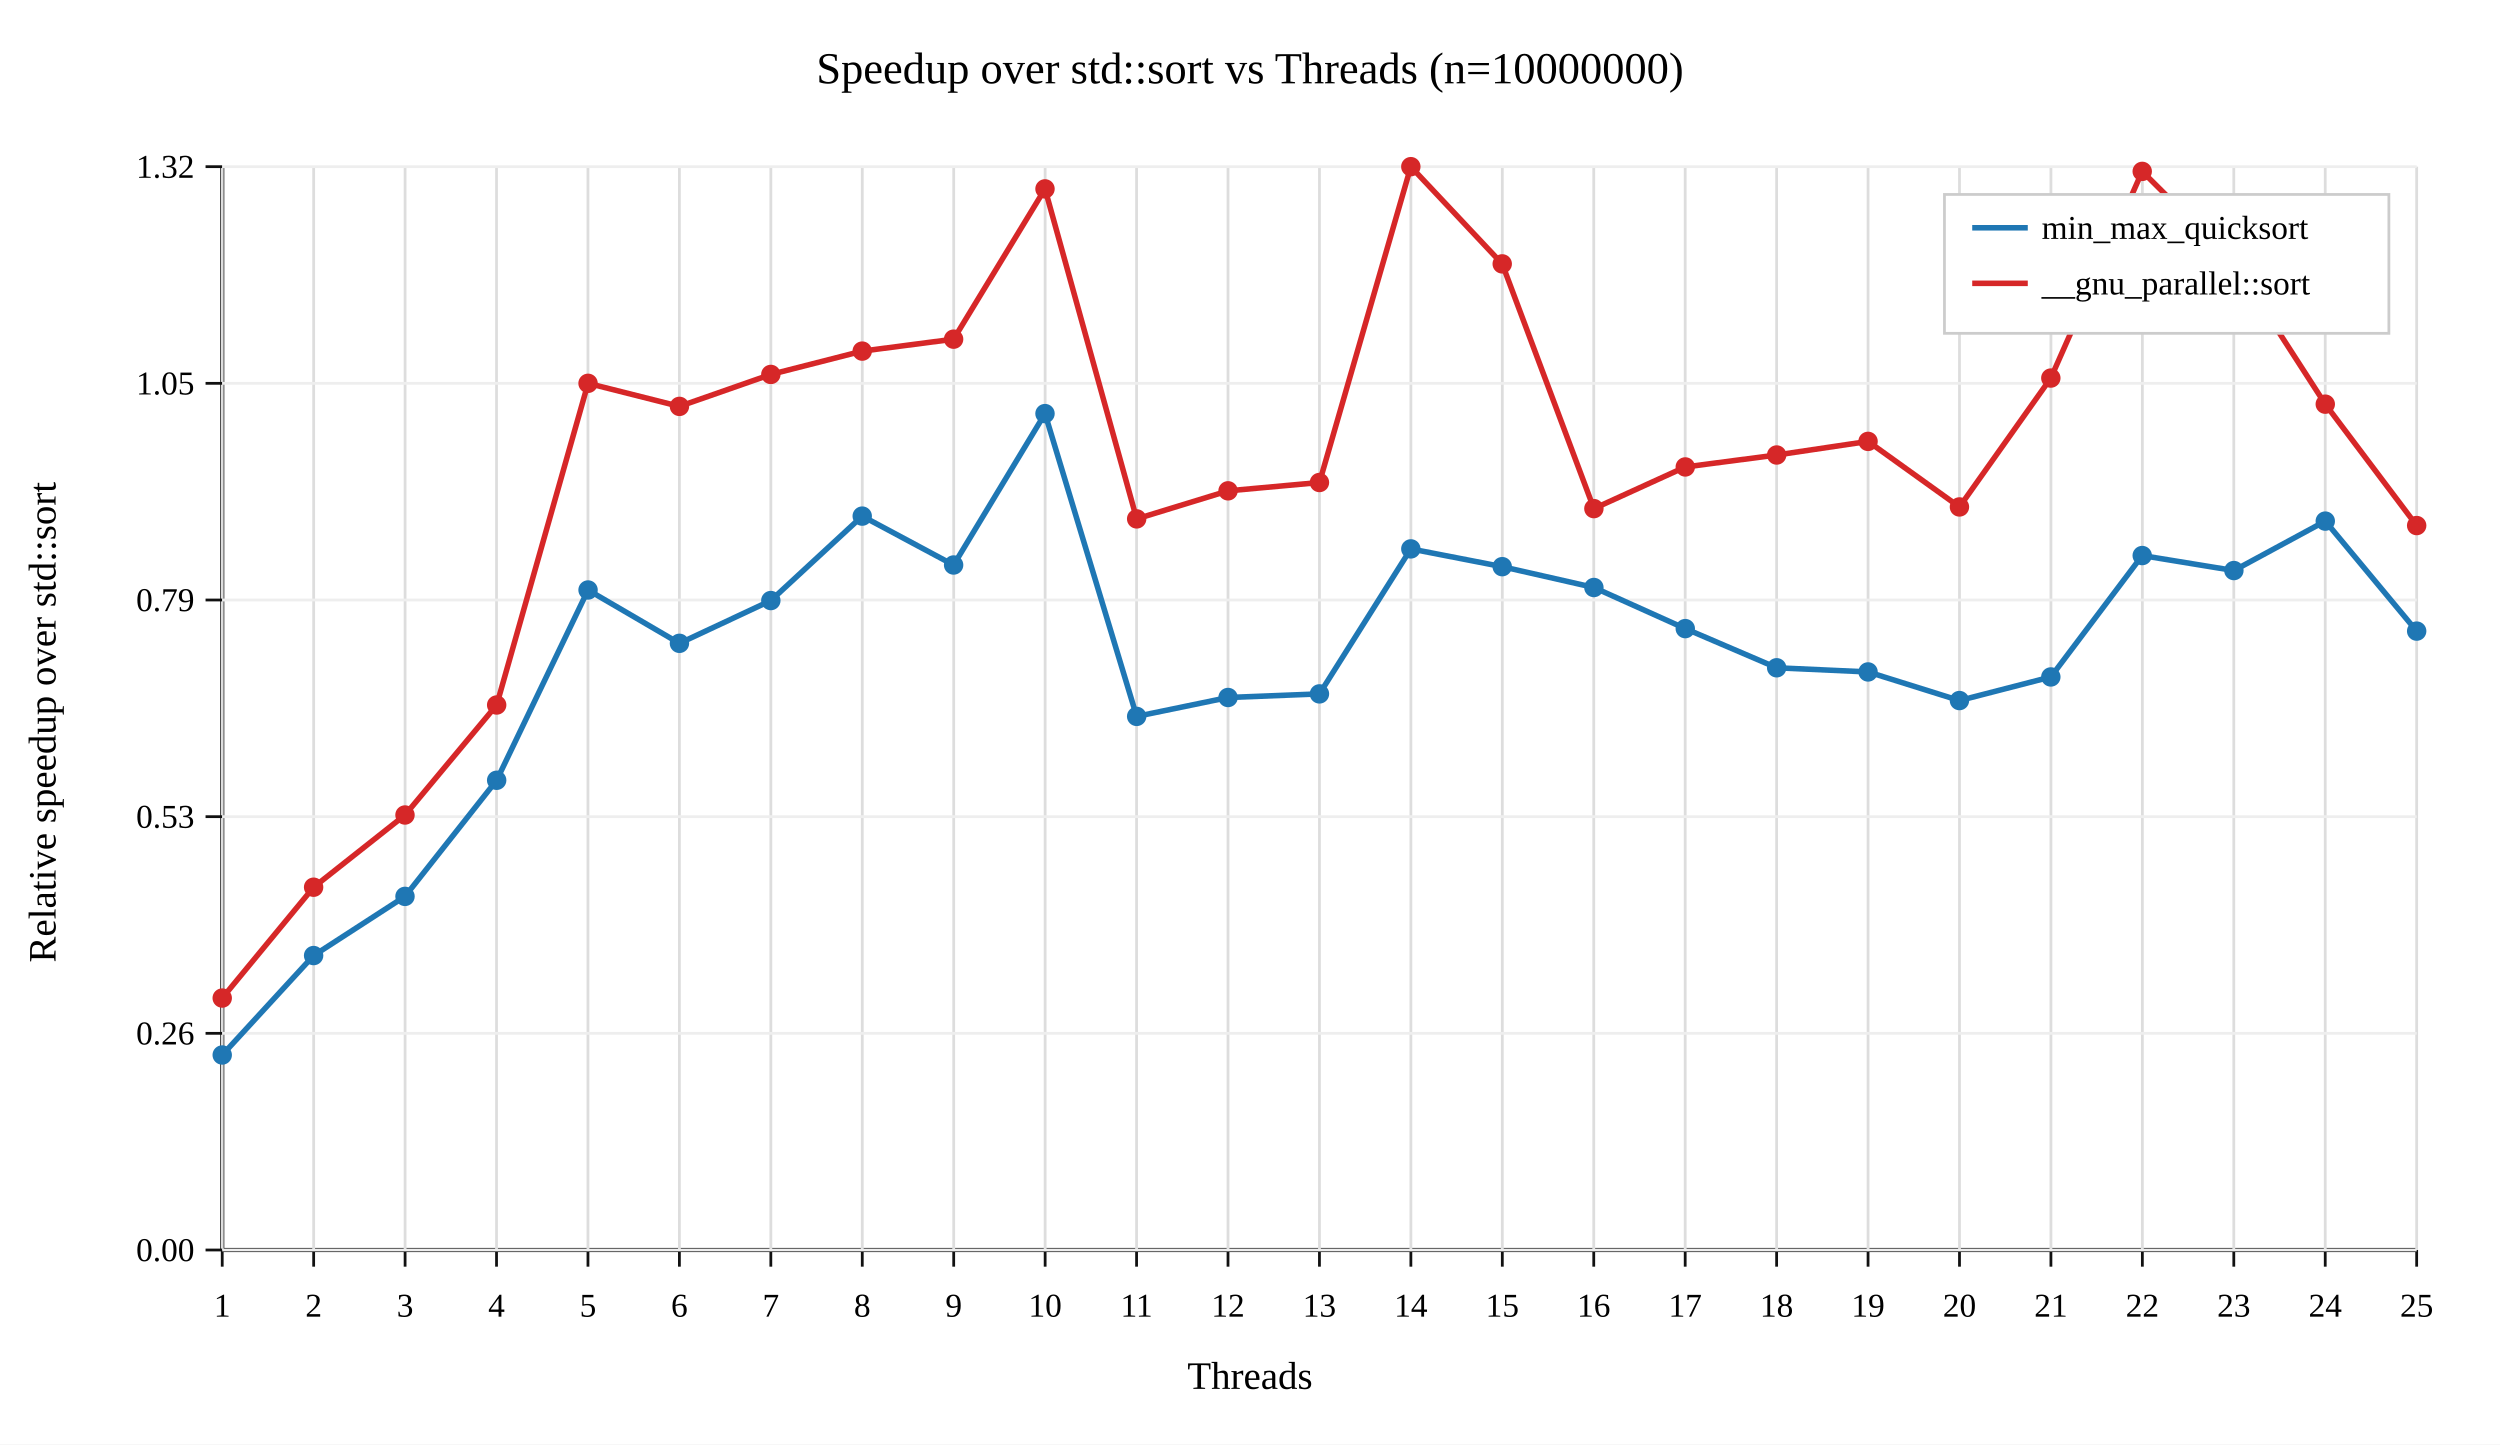
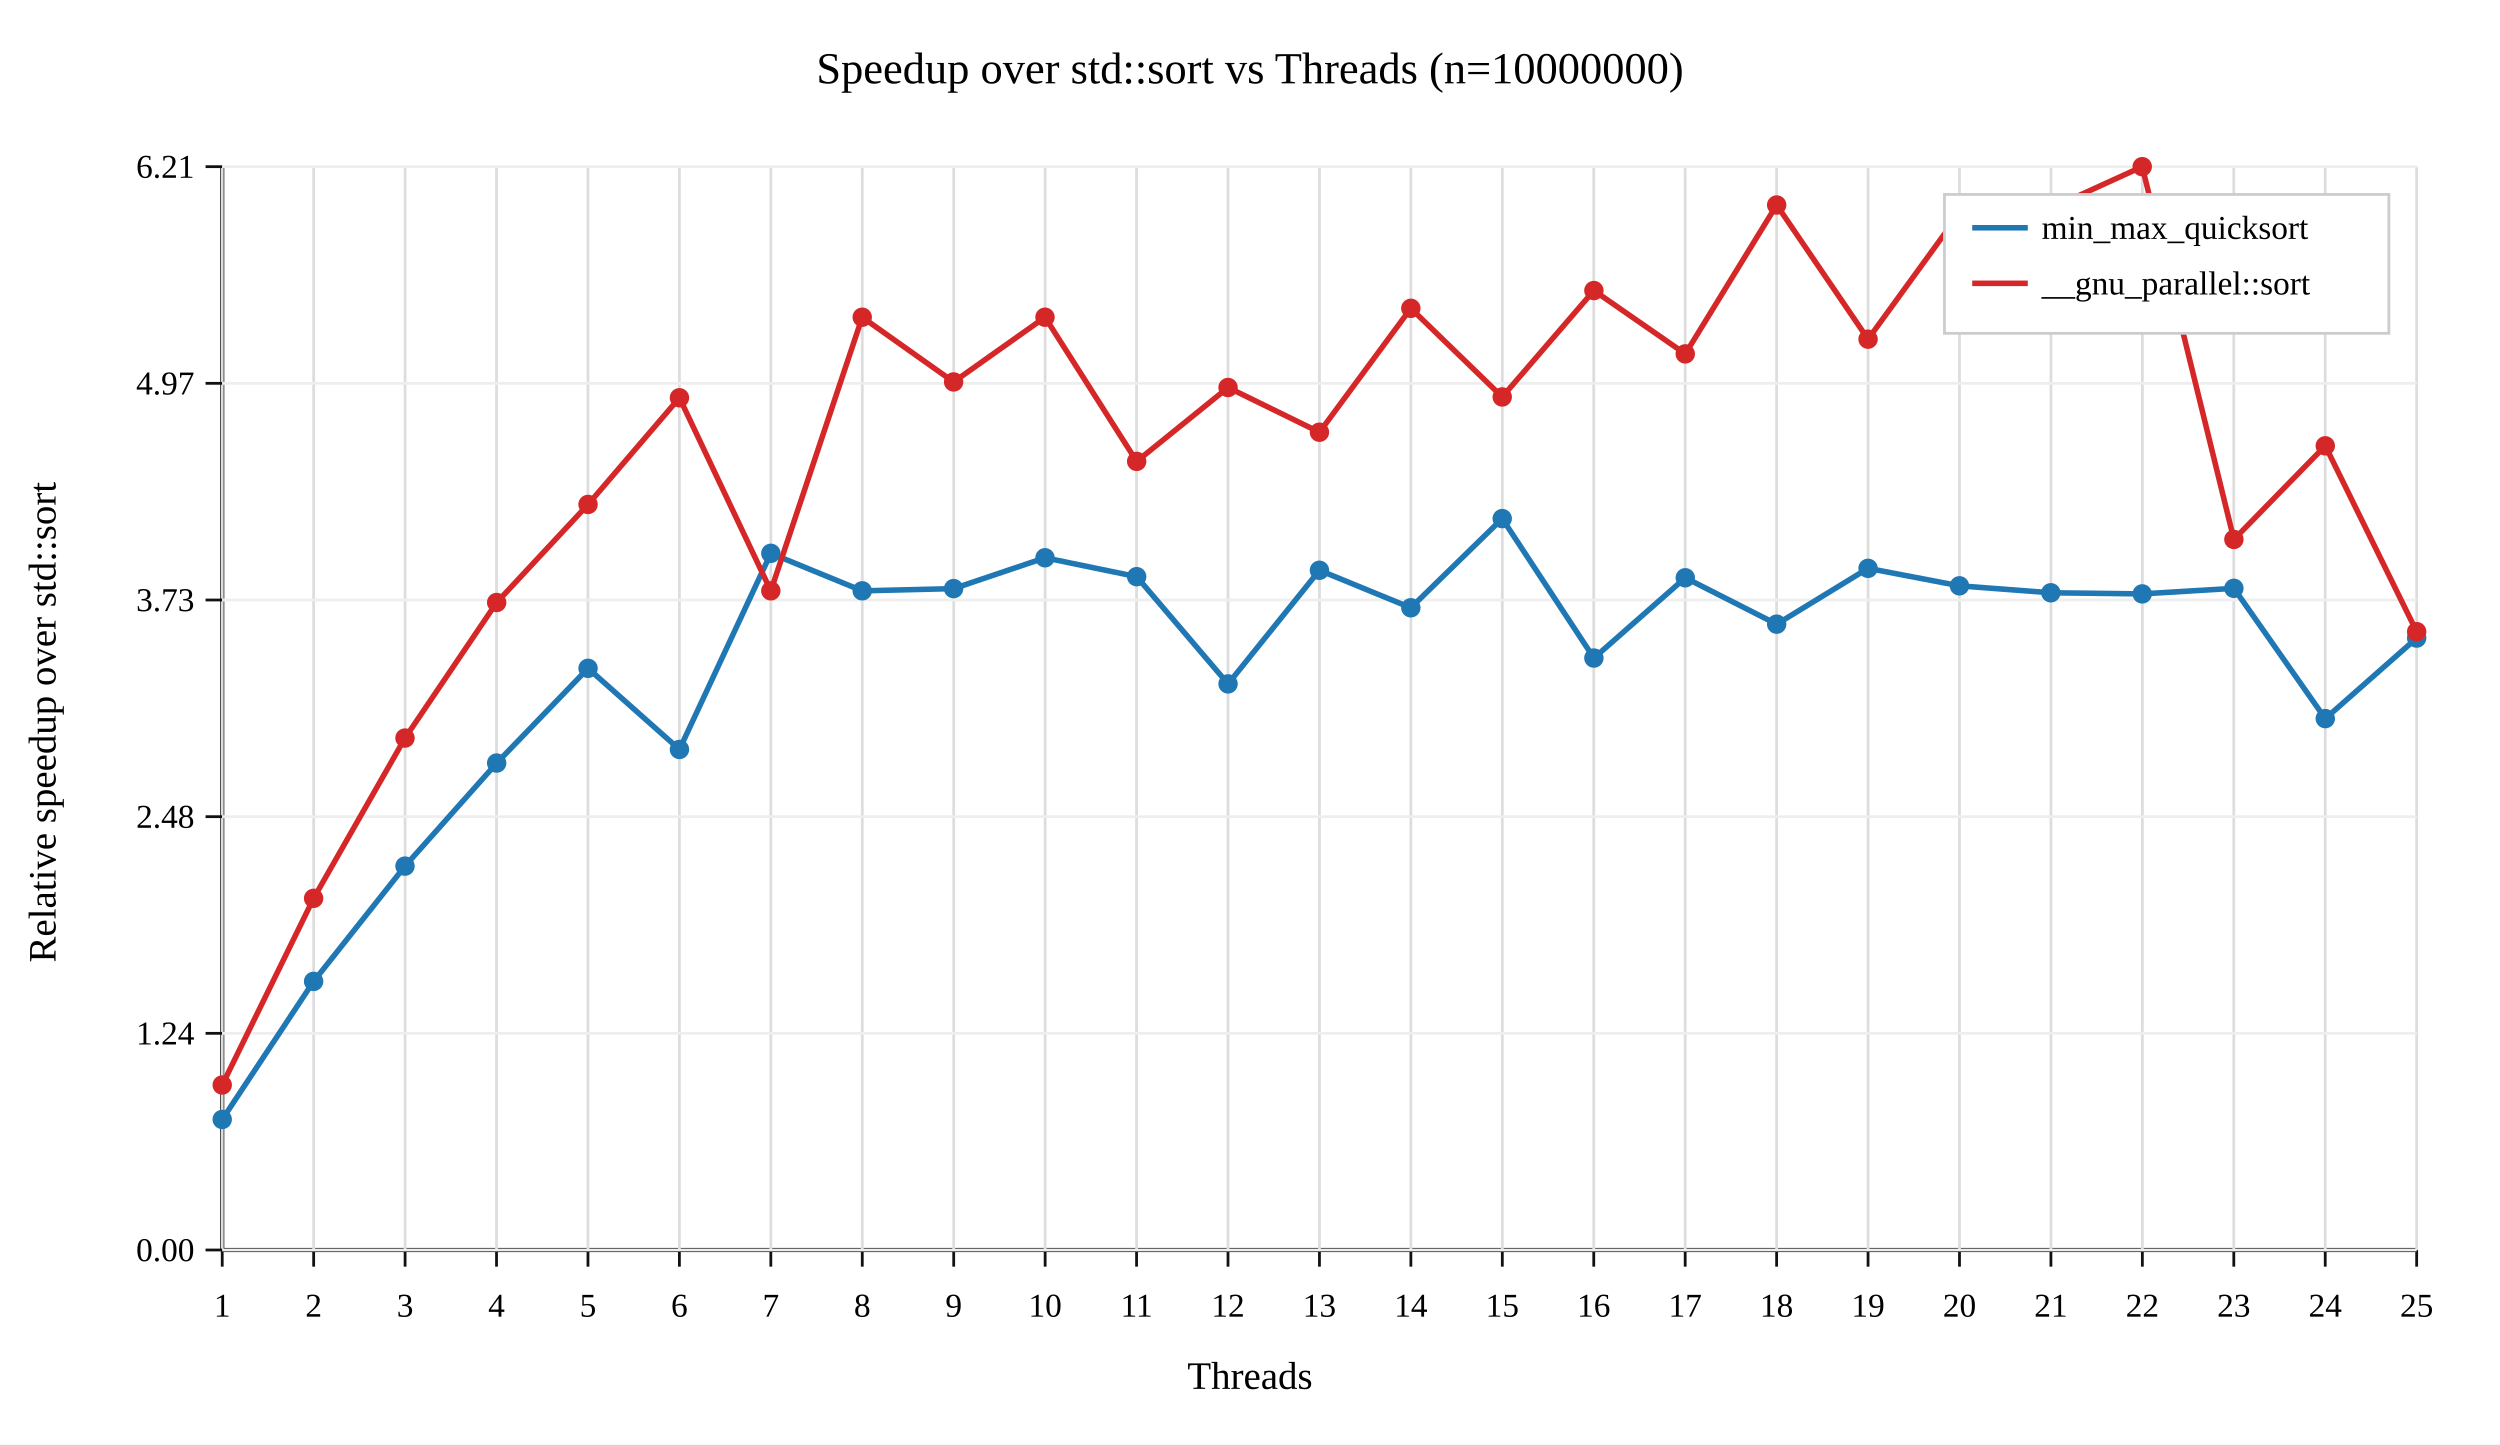
<svg xmlns="http://www.w3.org/2000/svg" width="900" height="520">
  <rect width="100%" height="100%" fill="white" />
  <line x1="80" y1="60" x2="80" y2="450" stroke="#111" stroke-width="1.5" />
  <line x1="80" y1="450" x2="870" y2="450" stroke="#111" stroke-width="1.5" />
  <line x1="80.0" y1="450" x2="80.0" y2="456" stroke="#111" />
  <text x="80.0" y="474" font-size="12" text-anchor="middle">1</text>
  <line x1="80.0" y1="60" x2="80.0" y2="450" stroke="#ddd" />
  <line x1="112.917" y1="450" x2="112.917" y2="456" stroke="#111" />
  <text x="112.917" y="474" font-size="12" text-anchor="middle">2</text>
  <line x1="112.917" y1="60" x2="112.917" y2="450" stroke="#ddd" />
  <line x1="145.833" y1="450" x2="145.833" y2="456" stroke="#111" />
  <text x="145.833" y="474" font-size="12" text-anchor="middle">3</text>
  <line x1="145.833" y1="60" x2="145.833" y2="450" stroke="#ddd" />
  <line x1="178.75" y1="450" x2="178.75" y2="456" stroke="#111" />
  <text x="178.75" y="474" font-size="12" text-anchor="middle">4</text>
  <line x1="178.75" y1="60" x2="178.75" y2="450" stroke="#ddd" />
  <line x1="211.667" y1="450" x2="211.667" y2="456" stroke="#111" />
  <text x="211.667" y="474" font-size="12" text-anchor="middle">5</text>
  <line x1="211.667" y1="60" x2="211.667" y2="450" stroke="#ddd" />
  <line x1="244.583" y1="450" x2="244.583" y2="456" stroke="#111" />
  <text x="244.583" y="474" font-size="12" text-anchor="middle">6</text>
  <line x1="244.583" y1="60" x2="244.583" y2="450" stroke="#ddd" />
  <line x1="277.5" y1="450" x2="277.5" y2="456" stroke="#111" />
  <text x="277.5" y="474" font-size="12" text-anchor="middle">7</text>
  <line x1="277.5" y1="60" x2="277.5" y2="450" stroke="#ddd" />
  <line x1="310.417" y1="450" x2="310.417" y2="456" stroke="#111" />
  <text x="310.417" y="474" font-size="12" text-anchor="middle">8</text>
  <line x1="310.417" y1="60" x2="310.417" y2="450" stroke="#ddd" />
  <line x1="343.333" y1="450" x2="343.333" y2="456" stroke="#111" />
  <text x="343.333" y="474" font-size="12" text-anchor="middle">9</text>
  <line x1="343.333" y1="60" x2="343.333" y2="450" stroke="#ddd" />
  <line x1="376.25" y1="450" x2="376.25" y2="456" stroke="#111" />
  <text x="376.25" y="474" font-size="12" text-anchor="middle">10</text>
  <line x1="376.25" y1="60" x2="376.25" y2="450" stroke="#ddd" />
  <line x1="409.167" y1="450" x2="409.167" y2="456" stroke="#111" />
  <text x="409.167" y="474" font-size="12" text-anchor="middle">11</text>
  <line x1="409.167" y1="60" x2="409.167" y2="450" stroke="#ddd" />
  <line x1="442.083" y1="450" x2="442.083" y2="456" stroke="#111" />
  <text x="442.083" y="474" font-size="12" text-anchor="middle">12</text>
  <line x1="442.083" y1="60" x2="442.083" y2="450" stroke="#ddd" />
  <line x1="475.0" y1="450" x2="475.0" y2="456" stroke="#111" />
  <text x="475.0" y="474" font-size="12" text-anchor="middle">13</text>
  <line x1="475.0" y1="60" x2="475.0" y2="450" stroke="#ddd" />
  <line x1="507.917" y1="450" x2="507.917" y2="456" stroke="#111" />
  <text x="507.917" y="474" font-size="12" text-anchor="middle">14</text>
  <line x1="507.917" y1="60" x2="507.917" y2="450" stroke="#ddd" />
  <line x1="540.833" y1="450" x2="540.833" y2="456" stroke="#111" />
  <text x="540.833" y="474" font-size="12" text-anchor="middle">15</text>
  <line x1="540.833" y1="60" x2="540.833" y2="450" stroke="#ddd" />
  <line x1="573.75" y1="450" x2="573.75" y2="456" stroke="#111" />
  <text x="573.75" y="474" font-size="12" text-anchor="middle">16</text>
  <line x1="573.75" y1="60" x2="573.75" y2="450" stroke="#ddd" />
  <line x1="606.667" y1="450" x2="606.667" y2="456" stroke="#111" />
  <text x="606.667" y="474" font-size="12" text-anchor="middle">17</text>
  <line x1="606.667" y1="60" x2="606.667" y2="450" stroke="#ddd" />
  <line x1="639.583" y1="450" x2="639.583" y2="456" stroke="#111" />
  <text x="639.583" y="474" font-size="12" text-anchor="middle">18</text>
  <line x1="639.583" y1="60" x2="639.583" y2="450" stroke="#ddd" />
  <line x1="672.5" y1="450" x2="672.5" y2="456" stroke="#111" />
  <text x="672.5" y="474" font-size="12" text-anchor="middle">19</text>
  <line x1="672.5" y1="60" x2="672.5" y2="450" stroke="#ddd" />
  <line x1="705.417" y1="450" x2="705.417" y2="456" stroke="#111" />
  <text x="705.417" y="474" font-size="12" text-anchor="middle">20</text>
  <line x1="705.417" y1="60" x2="705.417" y2="450" stroke="#ddd" />
  <line x1="738.333" y1="450" x2="738.333" y2="456" stroke="#111" />
  <text x="738.333" y="474" font-size="12" text-anchor="middle">21</text>
  <line x1="738.333" y1="60" x2="738.333" y2="450" stroke="#ddd" />
  <line x1="771.25" y1="450" x2="771.25" y2="456" stroke="#111" />
  <text x="771.25" y="474" font-size="12" text-anchor="middle">22</text>
  <line x1="771.25" y1="60" x2="771.25" y2="450" stroke="#ddd" />
  <line x1="804.167" y1="450" x2="804.167" y2="456" stroke="#111" />
  <text x="804.167" y="474" font-size="12" text-anchor="middle">23</text>
  <line x1="804.167" y1="60" x2="804.167" y2="450" stroke="#ddd" />
  <line x1="837.083" y1="450" x2="837.083" y2="456" stroke="#111" />
  <text x="837.083" y="474" font-size="12" text-anchor="middle">24</text>
  <line x1="837.083" y1="60" x2="837.083" y2="450" stroke="#ddd" />
  <line x1="870.0" y1="450" x2="870.0" y2="456" stroke="#111" />
  <text x="870.0" y="474" font-size="12" text-anchor="middle">25</text>
  <line x1="870.0" y1="60" x2="870.0" y2="450" stroke="#ddd" />
  <line x1="74" y1="450.0" x2="80" y2="450.0" stroke="#111" />
  <text x="70" y="454.0" font-size="12" text-anchor="end">0.00</text>
  <line x1="80" y1="450.0" x2="870" y2="450.0" stroke="#eee" />
  <line x1="74" y1="372.0" x2="80" y2="372.0" stroke="#111" />
-   <text x="70" y="376.0" font-size="12" text-anchor="end">0.26</text>
+   <text x="70" y="376.0" font-size="12" text-anchor="end">1.24</text>
  <line x1="80" y1="372.0" x2="870" y2="372.0" stroke="#eee" />
  <line x1="74" y1="294.0" x2="80" y2="294.0" stroke="#111" />
-   <text x="70" y="298.0" font-size="12" text-anchor="end">0.53</text>
+   <text x="70" y="298.0" font-size="12" text-anchor="end">2.48</text>
  <line x1="80" y1="294.0" x2="870" y2="294.0" stroke="#eee" />
-   <line x1="74" y1="216.0" x2="80" y2="216.0" stroke="#111" />
-   <text x="70" y="220.0" font-size="12" text-anchor="end">0.79</text>
-   <line x1="80" y1="216.0" x2="870" y2="216.0" stroke="#eee" />
-   <line x1="74" y1="138" x2="80" y2="138" stroke="#111" />
-   <text x="70" y="142" font-size="12" text-anchor="end">1.05</text>
-   <line x1="80" y1="138" x2="870" y2="138" stroke="#eee" />
+   <line x1="74" y1="216" x2="80" y2="216" stroke="#111" />
+   <text x="70" y="220" font-size="12" text-anchor="end">3.73</text>
+   <line x1="80" y1="216" x2="870" y2="216" stroke="#eee" />
+   <line x1="74" y1="138.0" x2="80" y2="138.0" stroke="#111" />
+   <text x="70" y="142.0" font-size="12" text-anchor="end">4.97</text>
+   <line x1="80" y1="138.0" x2="870" y2="138.0" stroke="#eee" />
  <line x1="74" y1="60.0" x2="80" y2="60.0" stroke="#111" />
-   <text x="70" y="64.0" font-size="12" text-anchor="end">1.32</text>
+   <text x="70" y="64.0" font-size="12" text-anchor="end">6.21</text>
  <line x1="80" y1="60.0" x2="870" y2="60.0" stroke="#eee" />
  <text x="450.0" y="30" font-size="16" text-anchor="middle">Speedup over std::sort vs Threads (n=10000000)</text>
  <text x="450.0" y="500" font-size="14" text-anchor="middle">Threads</text>
  <text x="20" y="260.0" font-size="14" text-anchor="middle" transform="rotate(-90 20,260.0)">Relative speedup over std::sort</text>
-   <path d="M 80.0 379.8 L 112.9 344.0 L 145.8 322.7 L 178.8 280.9 L 211.7 212.4 L 244.6 231.6 L 277.5 216.2 L 310.4 185.8 L 343.3 203.4 L 376.2 148.9 L 409.2 257.9 L 442.1 251.1 L 475.0 249.8 L 507.9 197.6 L 540.8 204.0 L 573.8 211.5 L 606.7 226.3 L 639.6 240.4 L 672.5 241.9 L 705.4 252.2 L 738.3 243.7 L 771.2 200.0 L 804.2 205.4 L 837.1 187.6 L 870.0 227.2" fill="none" stroke="#1f77b4" stroke-width="2" />
-   <circle cx="80.0" cy="379.8" r="3.5" fill="#1f77b4" />
-   <circle cx="112.9" cy="344.0" r="3.5" fill="#1f77b4" />
-   <circle cx="145.8" cy="322.7" r="3.5" fill="#1f77b4" />
-   <circle cx="178.8" cy="280.9" r="3.5" fill="#1f77b4" />
-   <circle cx="211.7" cy="212.4" r="3.5" fill="#1f77b4" />
-   <circle cx="244.6" cy="231.6" r="3.5" fill="#1f77b4" />
-   <circle cx="277.5" cy="216.2" r="3.5" fill="#1f77b4" />
-   <circle cx="310.4" cy="185.8" r="3.5" fill="#1f77b4" />
-   <circle cx="343.3" cy="203.4" r="3.5" fill="#1f77b4" />
-   <circle cx="376.2" cy="148.9" r="3.5" fill="#1f77b4" />
-   <circle cx="409.2" cy="257.9" r="3.5" fill="#1f77b4" />
-   <circle cx="442.1" cy="251.1" r="3.5" fill="#1f77b4" />
-   <circle cx="475.0" cy="249.8" r="3.5" fill="#1f77b4" />
-   <circle cx="507.9" cy="197.6" r="3.5" fill="#1f77b4" />
-   <circle cx="540.8" cy="204.0" r="3.5" fill="#1f77b4" />
-   <circle cx="573.8" cy="211.5" r="3.5" fill="#1f77b4" />
-   <circle cx="606.7" cy="226.3" r="3.5" fill="#1f77b4" />
-   <circle cx="639.6" cy="240.4" r="3.5" fill="#1f77b4" />
-   <circle cx="672.5" cy="241.9" r="3.5" fill="#1f77b4" />
-   <circle cx="705.4" cy="252.2" r="3.5" fill="#1f77b4" />
-   <circle cx="738.3" cy="243.7" r="3.5" fill="#1f77b4" />
-   <circle cx="771.2" cy="200.0" r="3.5" fill="#1f77b4" />
-   <circle cx="804.2" cy="205.4" r="3.5" fill="#1f77b4" />
-   <circle cx="837.1" cy="187.6" r="3.5" fill="#1f77b4" />
-   <circle cx="870.0" cy="227.2" r="3.5" fill="#1f77b4" />
-   <path d="M 80.0 359.3 L 112.9 319.4 L 145.8 293.4 L 178.8 253.8 L 211.7 138.0 L 244.6 146.3 L 277.5 134.8 L 310.4 126.4 L 343.3 122.1 L 376.2 68.0 L 409.2 186.8 L 442.1 176.7 L 475.0 173.7 L 507.9 60.0 L 540.8 95.0 L 573.8 183.1 L 606.7 168.1 L 639.6 163.8 L 672.5 158.9 L 705.4 182.5 L 738.3 136.1 L 771.2 61.7 L 804.2 94.5 L 837.1 145.5 L 870.0 189.2" fill="none" stroke="#d62728" stroke-width="2" />
-   <circle cx="80.0" cy="359.3" r="3.5" fill="#d62728" />
-   <circle cx="112.9" cy="319.4" r="3.5" fill="#d62728" />
-   <circle cx="145.8" cy="293.4" r="3.5" fill="#d62728" />
-   <circle cx="178.8" cy="253.8" r="3.5" fill="#d62728" />
-   <circle cx="211.7" cy="138.0" r="3.5" fill="#d62728" />
-   <circle cx="244.6" cy="146.3" r="3.5" fill="#d62728" />
-   <circle cx="277.5" cy="134.8" r="3.5" fill="#d62728" />
-   <circle cx="310.4" cy="126.4" r="3.5" fill="#d62728" />
-   <circle cx="343.3" cy="122.1" r="3.5" fill="#d62728" />
-   <circle cx="376.2" cy="68.0" r="3.5" fill="#d62728" />
-   <circle cx="409.2" cy="186.8" r="3.5" fill="#d62728" />
-   <circle cx="442.1" cy="176.7" r="3.5" fill="#d62728" />
-   <circle cx="475.0" cy="173.7" r="3.5" fill="#d62728" />
-   <circle cx="507.9" cy="60.0" r="3.5" fill="#d62728" />
-   <circle cx="540.8" cy="95.0" r="3.5" fill="#d62728" />
-   <circle cx="573.8" cy="183.1" r="3.5" fill="#d62728" />
-   <circle cx="606.7" cy="168.1" r="3.5" fill="#d62728" />
-   <circle cx="639.6" cy="163.8" r="3.5" fill="#d62728" />
-   <circle cx="672.5" cy="158.9" r="3.5" fill="#d62728" />
-   <circle cx="705.4" cy="182.5" r="3.5" fill="#d62728" />
-   <circle cx="738.3" cy="136.1" r="3.5" fill="#d62728" />
-   <circle cx="771.2" cy="61.7" r="3.5" fill="#d62728" />
-   <circle cx="804.2" cy="94.5" r="3.5" fill="#d62728" />
-   <circle cx="837.1" cy="145.5" r="3.5" fill="#d62728" />
-   <circle cx="870.0" cy="189.2" r="3.5" fill="#d62728" />
+   <path d="M 80.0 403.0 L 112.9 353.3 L 145.8 311.8 L 178.8 274.7 L 211.7 240.6 L 244.6 269.8 L 277.5 199.2 L 310.4 212.7 L 343.3 211.9 L 376.2 200.8 L 409.2 207.6 L 442.1 246.2 L 475.0 205.3 L 507.9 218.8 L 540.8 186.7 L 573.8 236.9 L 606.7 208.0 L 639.6 224.7 L 672.5 204.6 L 705.4 210.9 L 738.3 213.4 L 771.2 213.8 L 804.2 211.8 L 837.1 258.7 L 870.0 229.7" fill="none" stroke="#1f77b4" stroke-width="2" />
+   <circle cx="80.0" cy="403.0" r="3.5" fill="#1f77b4" />
+   <circle cx="112.9" cy="353.3" r="3.5" fill="#1f77b4" />
+   <circle cx="145.8" cy="311.8" r="3.5" fill="#1f77b4" />
+   <circle cx="178.8" cy="274.7" r="3.5" fill="#1f77b4" />
+   <circle cx="211.7" cy="240.6" r="3.5" fill="#1f77b4" />
+   <circle cx="244.6" cy="269.8" r="3.5" fill="#1f77b4" />
+   <circle cx="277.5" cy="199.2" r="3.5" fill="#1f77b4" />
+   <circle cx="310.4" cy="212.7" r="3.5" fill="#1f77b4" />
+   <circle cx="343.3" cy="211.9" r="3.5" fill="#1f77b4" />
+   <circle cx="376.2" cy="200.8" r="3.5" fill="#1f77b4" />
+   <circle cx="409.2" cy="207.6" r="3.5" fill="#1f77b4" />
+   <circle cx="442.1" cy="246.2" r="3.5" fill="#1f77b4" />
+   <circle cx="475.0" cy="205.3" r="3.5" fill="#1f77b4" />
+   <circle cx="507.9" cy="218.8" r="3.5" fill="#1f77b4" />
+   <circle cx="540.8" cy="186.7" r="3.5" fill="#1f77b4" />
+   <circle cx="573.8" cy="236.9" r="3.5" fill="#1f77b4" />
+   <circle cx="606.7" cy="208.0" r="3.5" fill="#1f77b4" />
+   <circle cx="639.6" cy="224.7" r="3.5" fill="#1f77b4" />
+   <circle cx="672.5" cy="204.6" r="3.5" fill="#1f77b4" />
+   <circle cx="705.4" cy="210.9" r="3.5" fill="#1f77b4" />
+   <circle cx="738.3" cy="213.4" r="3.5" fill="#1f77b4" />
+   <circle cx="771.2" cy="213.8" r="3.5" fill="#1f77b4" />
+   <circle cx="804.2" cy="211.8" r="3.5" fill="#1f77b4" />
+   <circle cx="837.1" cy="258.7" r="3.5" fill="#1f77b4" />
+   <circle cx="870.0" cy="229.7" r="3.5" fill="#1f77b4" />
+   <path d="M 80.0 390.6 L 112.9 323.4 L 145.8 265.7 L 178.8 216.9 L 211.7 181.6 L 244.6 143.2 L 277.5 212.7 L 310.4 114.2 L 343.3 137.5 L 376.2 114.2 L 409.2 166.1 L 442.1 139.5 L 475.0 155.6 L 507.9 111.0 L 540.8 142.9 L 573.8 104.6 L 606.7 127.4 L 639.6 73.8 L 672.5 122.1 L 705.4 76.8 L 738.3 75.0 L 771.2 60.0 L 804.2 194.2 L 837.1 160.5 L 870.0 227.4" fill="none" stroke="#d62728" stroke-width="2" />
+   <circle cx="80.0" cy="390.6" r="3.5" fill="#d62728" />
+   <circle cx="112.9" cy="323.4" r="3.5" fill="#d62728" />
+   <circle cx="145.8" cy="265.7" r="3.5" fill="#d62728" />
+   <circle cx="178.8" cy="216.9" r="3.5" fill="#d62728" />
+   <circle cx="211.7" cy="181.6" r="3.5" fill="#d62728" />
+   <circle cx="244.6" cy="143.2" r="3.5" fill="#d62728" />
+   <circle cx="277.5" cy="212.7" r="3.5" fill="#d62728" />
+   <circle cx="310.4" cy="114.2" r="3.5" fill="#d62728" />
+   <circle cx="343.3" cy="137.5" r="3.5" fill="#d62728" />
+   <circle cx="376.2" cy="114.2" r="3.5" fill="#d62728" />
+   <circle cx="409.2" cy="166.1" r="3.5" fill="#d62728" />
+   <circle cx="442.1" cy="139.5" r="3.5" fill="#d62728" />
+   <circle cx="475.0" cy="155.6" r="3.5" fill="#d62728" />
+   <circle cx="507.9" cy="111.0" r="3.5" fill="#d62728" />
+   <circle cx="540.8" cy="142.9" r="3.5" fill="#d62728" />
+   <circle cx="573.8" cy="104.6" r="3.5" fill="#d62728" />
+   <circle cx="606.7" cy="127.4" r="3.5" fill="#d62728" />
+   <circle cx="639.6" cy="73.8" r="3.5" fill="#d62728" />
+   <circle cx="672.5" cy="122.1" r="3.5" fill="#d62728" />
+   <circle cx="705.4" cy="76.8" r="3.5" fill="#d62728" />
+   <circle cx="738.3" cy="75.0" r="3.5" fill="#d62728" />
+   <circle cx="771.2" cy="60.0" r="3.5" fill="#d62728" />
+   <circle cx="804.2" cy="194.2" r="3.5" fill="#d62728" />
+   <circle cx="837.1" cy="160.5" r="3.5" fill="#d62728" />
+   <circle cx="870.0" cy="227.4" r="3.5" fill="#d62728" />
  <rect x="700" y="70" width="160" height="50" fill="white" stroke="#ccc" />
  <line x1="710" y1="82" x2="730" y2="82" stroke="#1f77b4" stroke-width="2" />
  <text x="735" y="86" font-size="12">min_max_quicksort</text>
  <line x1="710" y1="102" x2="730" y2="102" stroke="#d62728" stroke-width="2" />
  <text x="735" y="106" font-size="12">__gnu_parallel::sort</text>
</svg>
